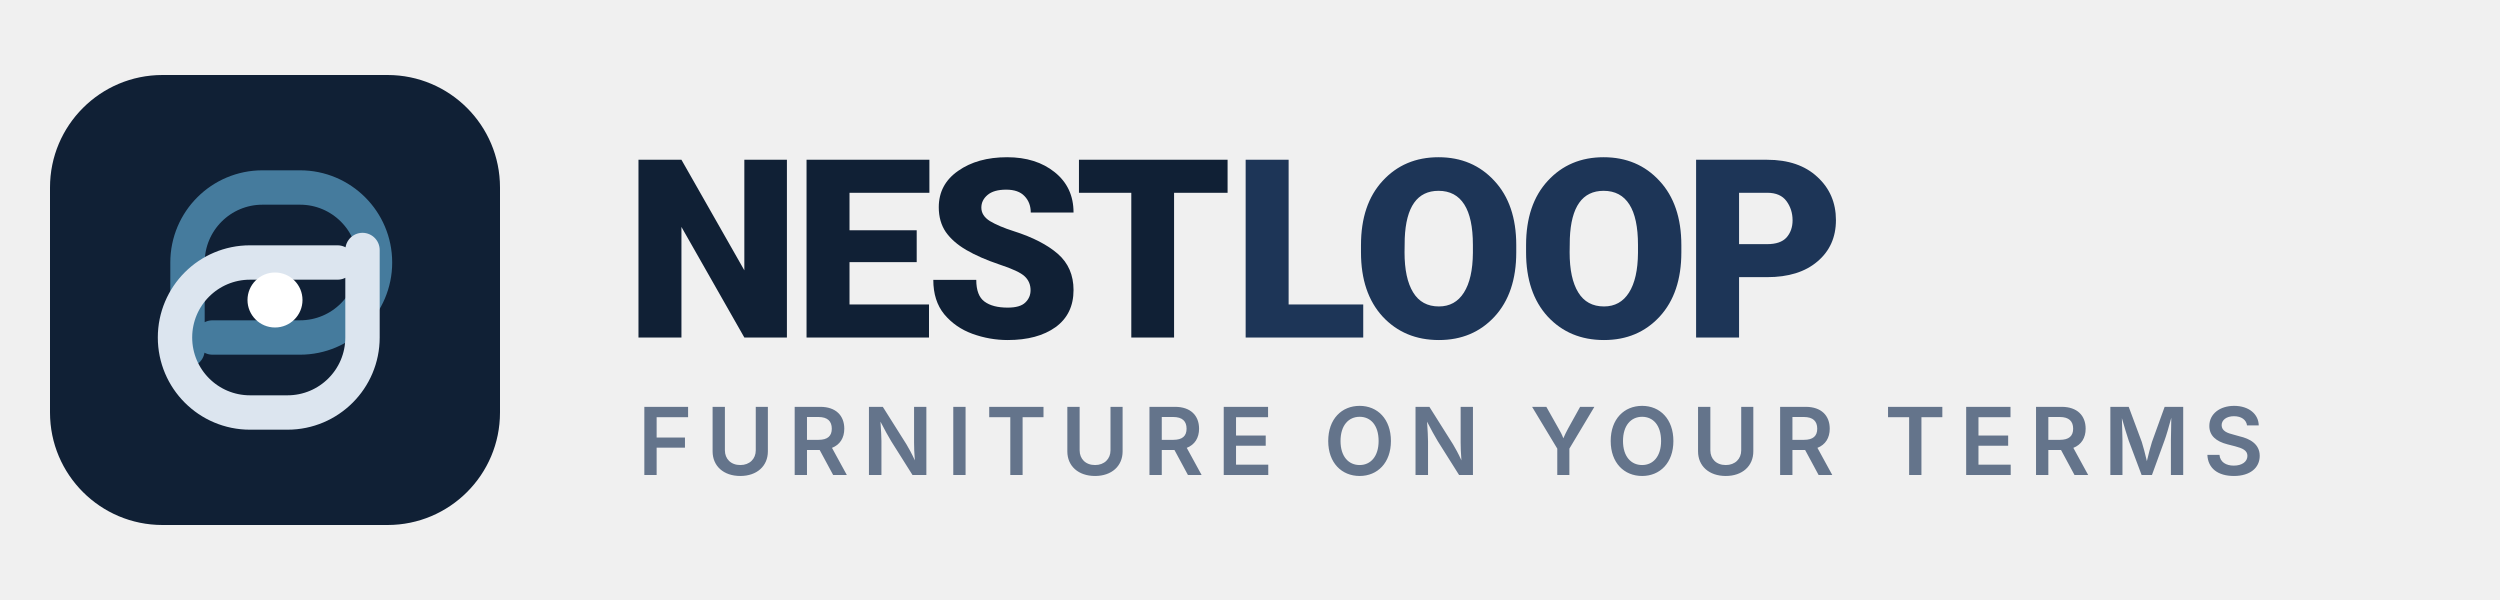
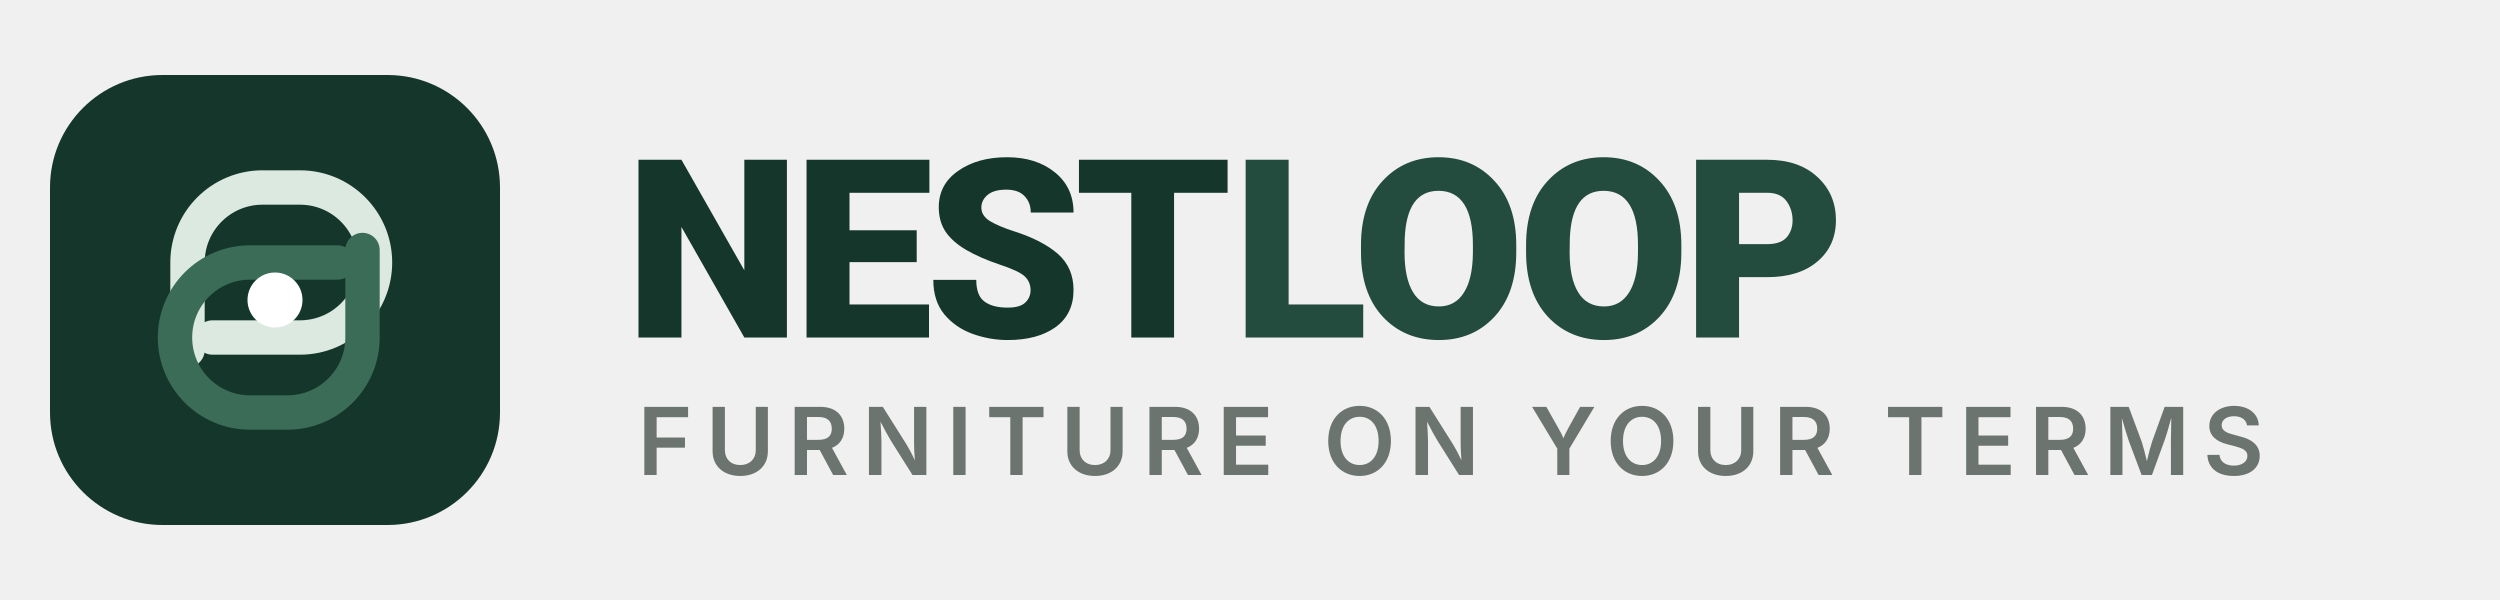
<svg xmlns="http://www.w3.org/2000/svg" viewBox="0 0 200 48" width="200" height="48" fill="none">
  <g transform="translate(4, 6)">
-     <rect width="36" height="36" rx="9" fill="#102035" />
-     <path d="M11 22V15C11 11.686 13.686 9 17 9H20C23.314 9 26 11.686 26 15C26 18.314 23.314 21 20 21H13" stroke="#457B9D" stroke-width="2.75" stroke-linecap="round" stroke-linejoin="round" />
-     <path d="M25 14V21C25 24.314 22.314 27 19 27H16C12.686 27 10 24.314 10 21C10 17.686 12.686 15 16 15H23" stroke="#DCE5EF" stroke-width="2.75" stroke-linecap="round" stroke-linejoin="round" />
+     <rect width="36" height="36" rx="9" fill="#15372B" />
+     <path d="M11 22V15C11 11.686 13.686 9 17 9H20C23.314 9 26 11.686 26 15C26 18.314 23.314 21 20 21H13" stroke="#DCE9E1" stroke-width="2.75" stroke-linecap="round" stroke-linejoin="round" />
+     <path d="M25 14V21C25 24.314 22.314 27 19 27H16C12.686 27 10 24.314 10 21C10 17.686 12.686 15 16 15H23" stroke="#3B6C58" stroke-width="2.75" stroke-linecap="round" stroke-linejoin="round" />
    <circle cx="18" cy="18" r="2.2" fill="#FFFFFF" />
  </g>
-   <text x="50" y="27" font-family="'Plus Jakarta Sans', 'Manrope', -apple-system, BlinkMacSystemFont, 'Segoe UI', Roboto, sans-serif" font-weight="800" font-size="20" letter-spacing="-0.03em" fill="#102035">NEST<tspan fill="#1D3557">LOOP</tspan>
+   <text x="50" y="27" font-family="'Plus Jakarta Sans', 'Manrope', -apple-system, BlinkMacSystemFont, 'Segoe UI', Roboto, sans-serif" font-weight="800" font-size="20" letter-spacing="-0.03em" fill="#15372B">NEST<tspan fill="#234C3E">LOOP</tspan>
  </text>
-   <text x="51" y="38" font-family="'Inter', -apple-system, BlinkMacSystemFont, 'Segoe UI', Roboto, sans-serif" font-weight="600" font-size="7.5" letter-spacing="0.14em" fill="#64748B">FURNITURE ON YOUR TERMS</text>
+   <text x="51" y="38" font-family="'Inter', -apple-system, BlinkMacSystemFont, 'Segoe UI', Roboto, sans-serif" font-weight="600" font-size="7.5" letter-spacing="0.14em" fill="#6B746E">FURNITURE ON YOUR TERMS</text>
</svg>
